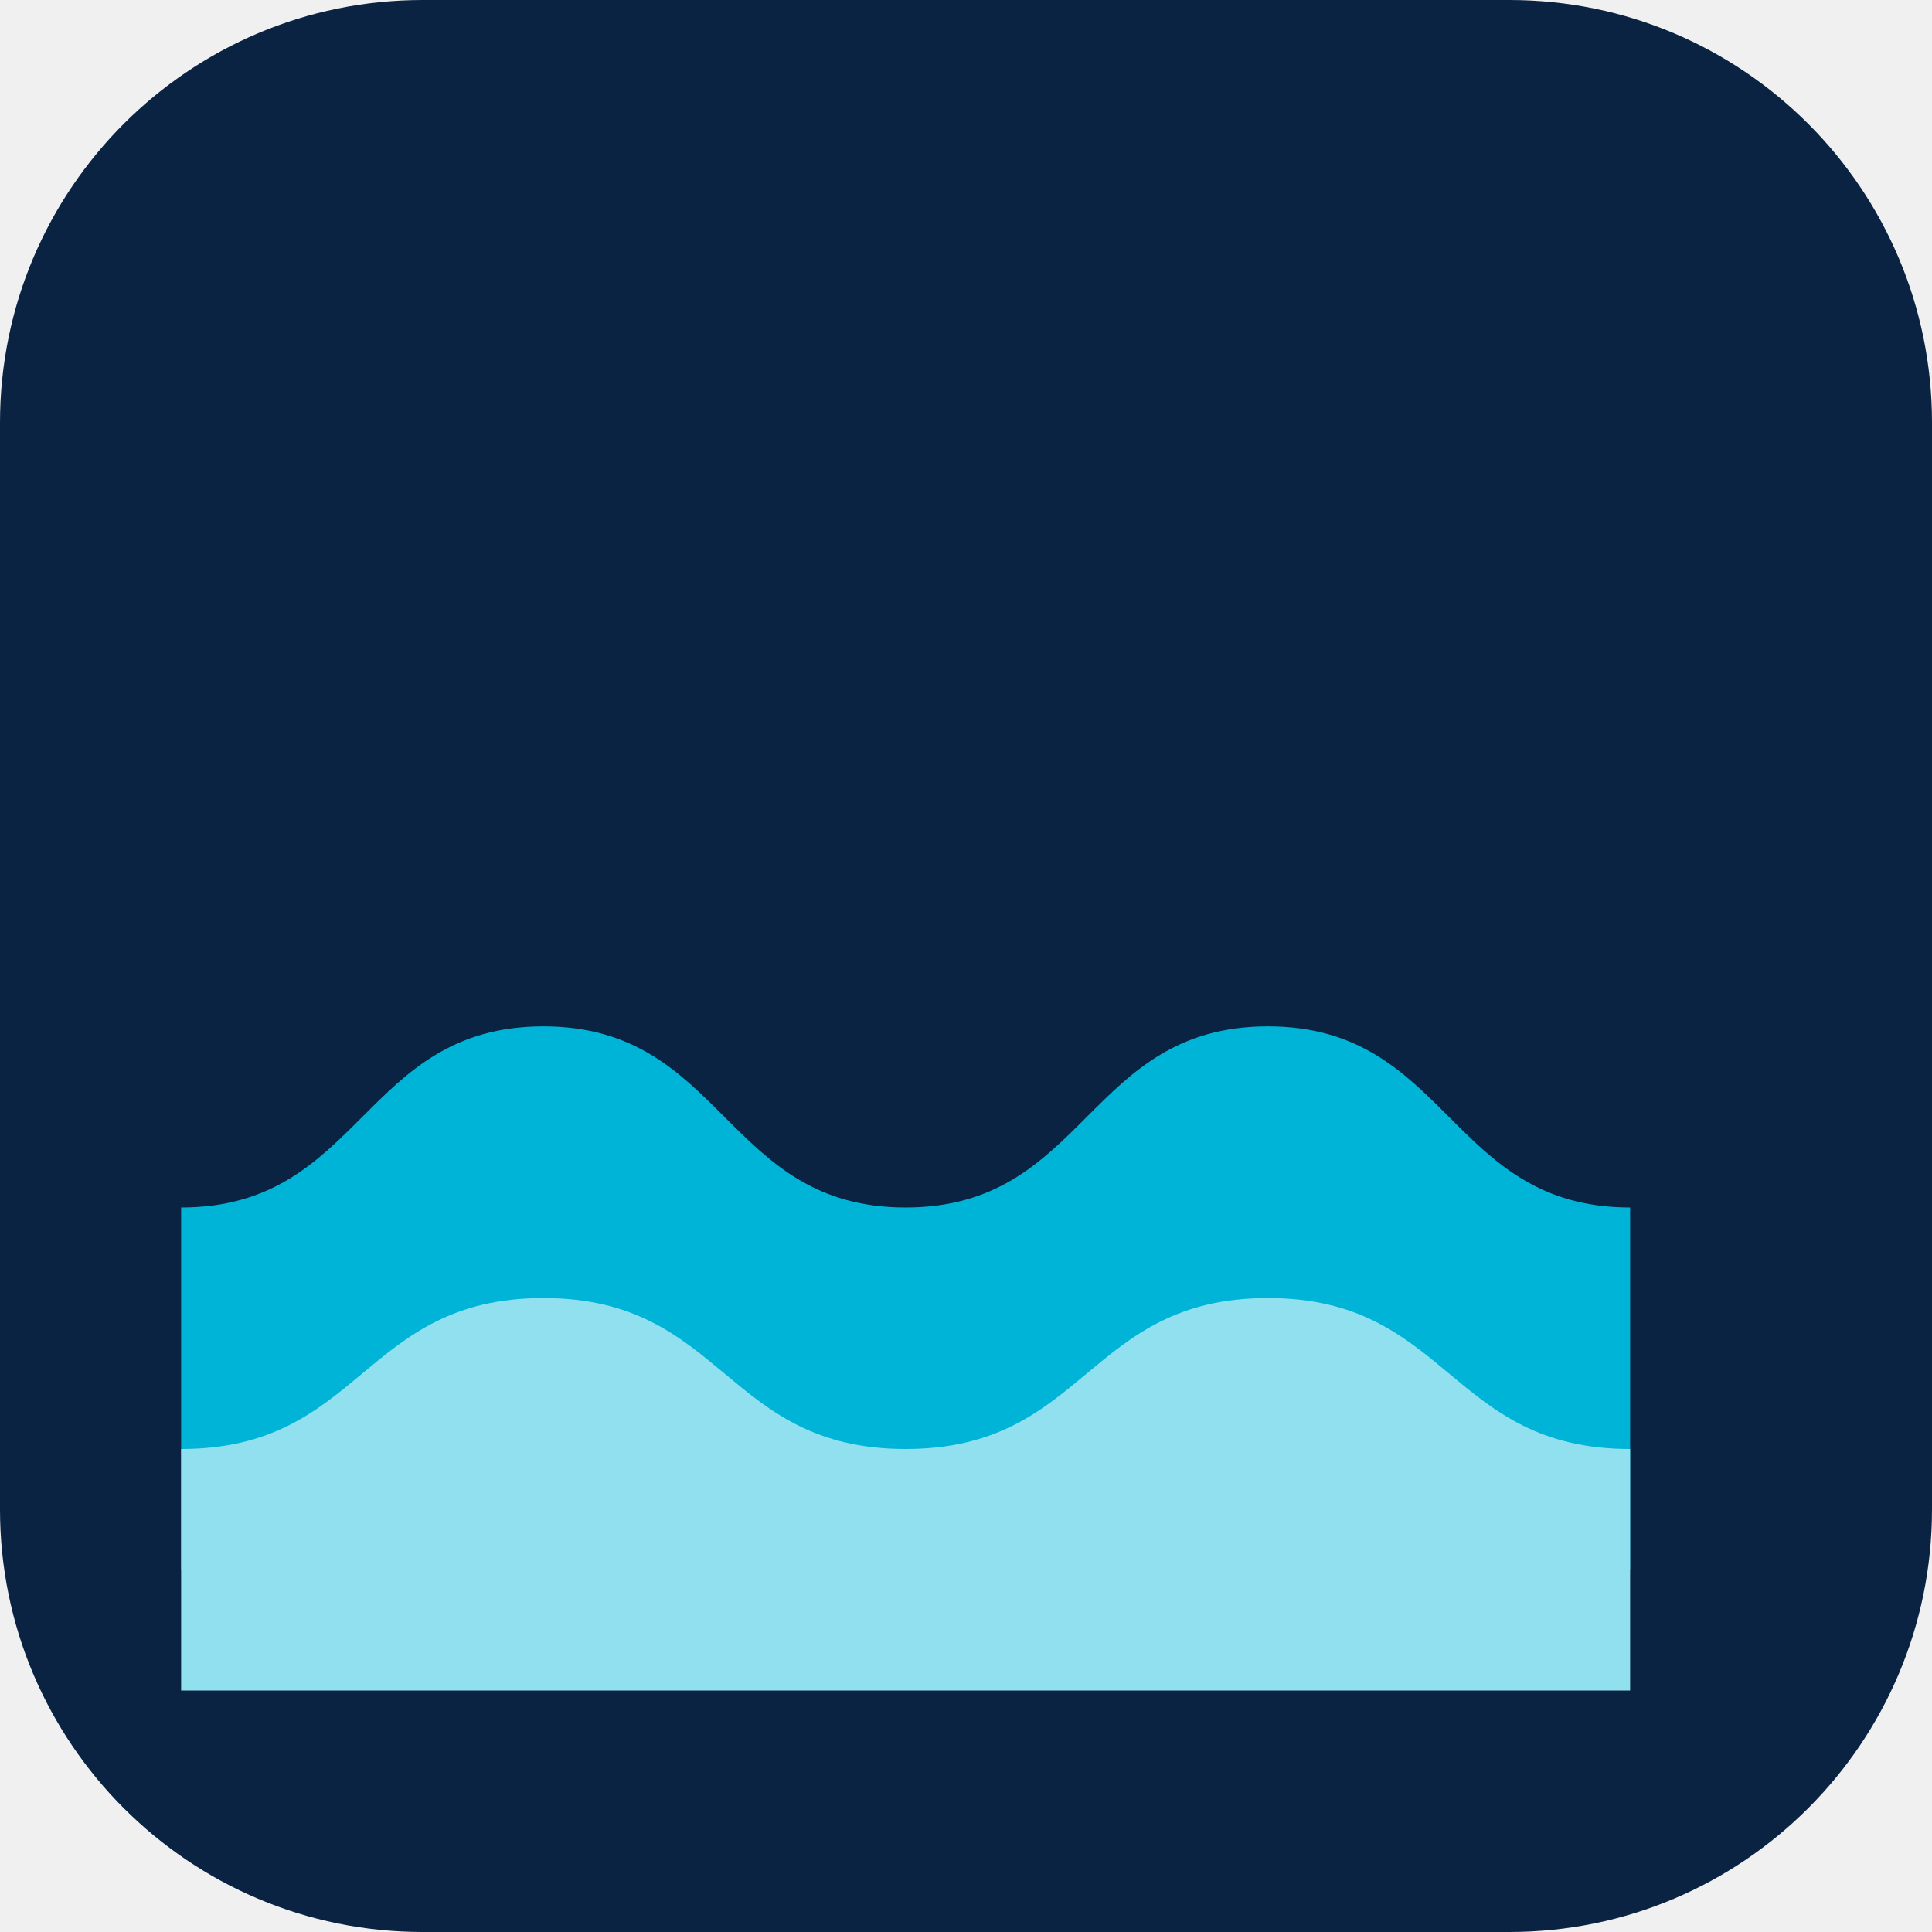
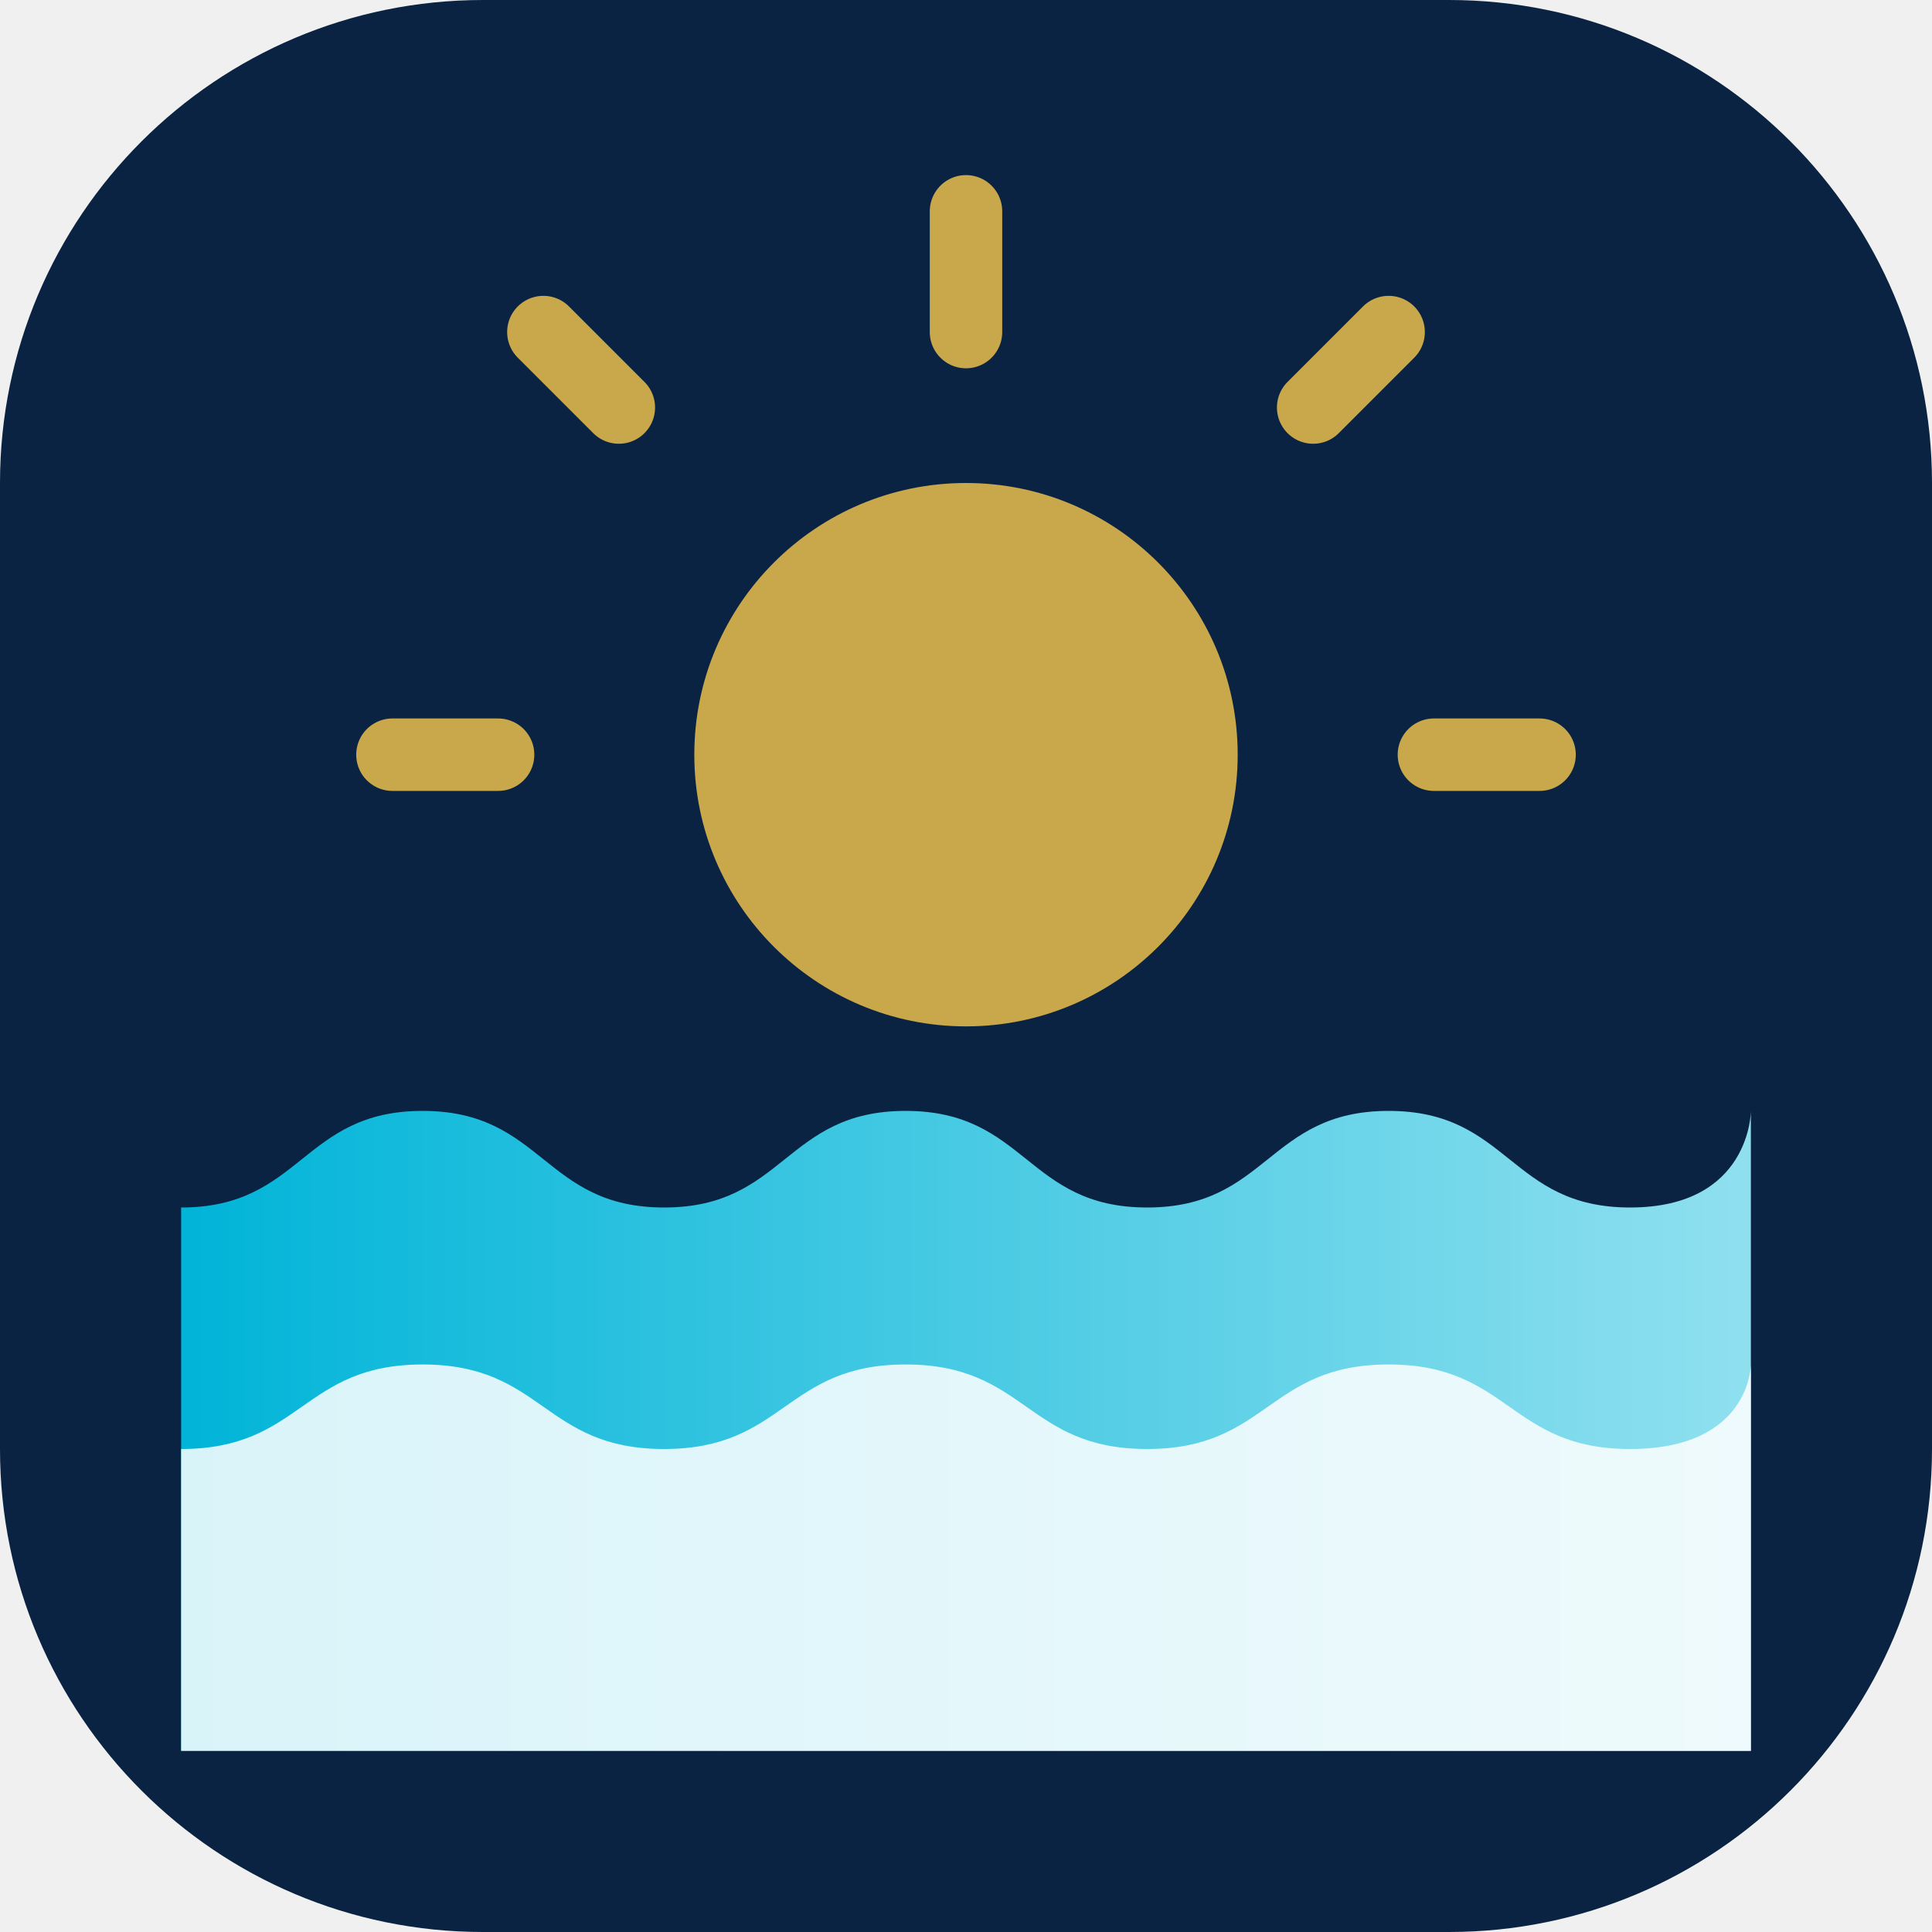
- <svg xmlns="http://www.w3.org/2000/svg" viewBox="0 0 32 32">
-   <rect width="32" height="32" rx="7" fill="#0A2342" />
-   <path d="M3 20c3 0 3-3 6-3s3 3 6 3 3-3 6-3 3 3 6 3v6H3z" fill="#00B4D8" />
-   <path d="M3 24c3 0 3-2.5 6-2.5S12 24 15 24s3-2.5 6-2.5S24 24 27 24v4H3z" fill="#90E0EF" />
+ <svg xmlns="http://www.w3.org/2000/svg" viewBox="0 0 64 64">
+   <defs>
+     <linearGradient id="w" x1="0" y1="0" x2="1" y2="0">
+       <stop offset="0" stop-color="#00B4D8" />
+       <stop offset="1" stop-color="#90E0EF" />
+     </linearGradient>
+   </defs>
+   <rect width="64" height="64" rx="16" fill="#0A2342" />
+   <circle cx="32" cy="25" r="9" fill="#C9A84C" />
+   <g stroke="#C9A84C" stroke-width="2.4" stroke-linecap="round">
+     <line x1="32" y1="7" x2="32" y2="11" />
+     <line x1="18" y1="11" x2="20.5" y2="13.5" />
+     <line x1="46" y1="11" x2="43.5" y2="13.5" />
+     <line x1="13" y1="25" x2="16.5" y2="25" />
+     <line x1="51" y1="25" x2="47.5" y2="25" />
+   </g>
+   <path d="M6 40c4 0 4-3.2 8-3.2S18 40 22 40s4-3.2 8-3.2S34 40 38 40s4-3.2 8-3.2S50 40 54 40s4-3.2 4-3.2V58H6Z" fill="url(#w)" />
+   <path d="M6 48c4 0 4-2.8 8-2.8S18 48 22 48s4-2.8 8-2.8S34 48 38 48s4-2.8 8-2.8S50 48 54 48s4-2.8 4-2.8V58H6Z" fill="#fff" opacity="0.85" />
</svg>
